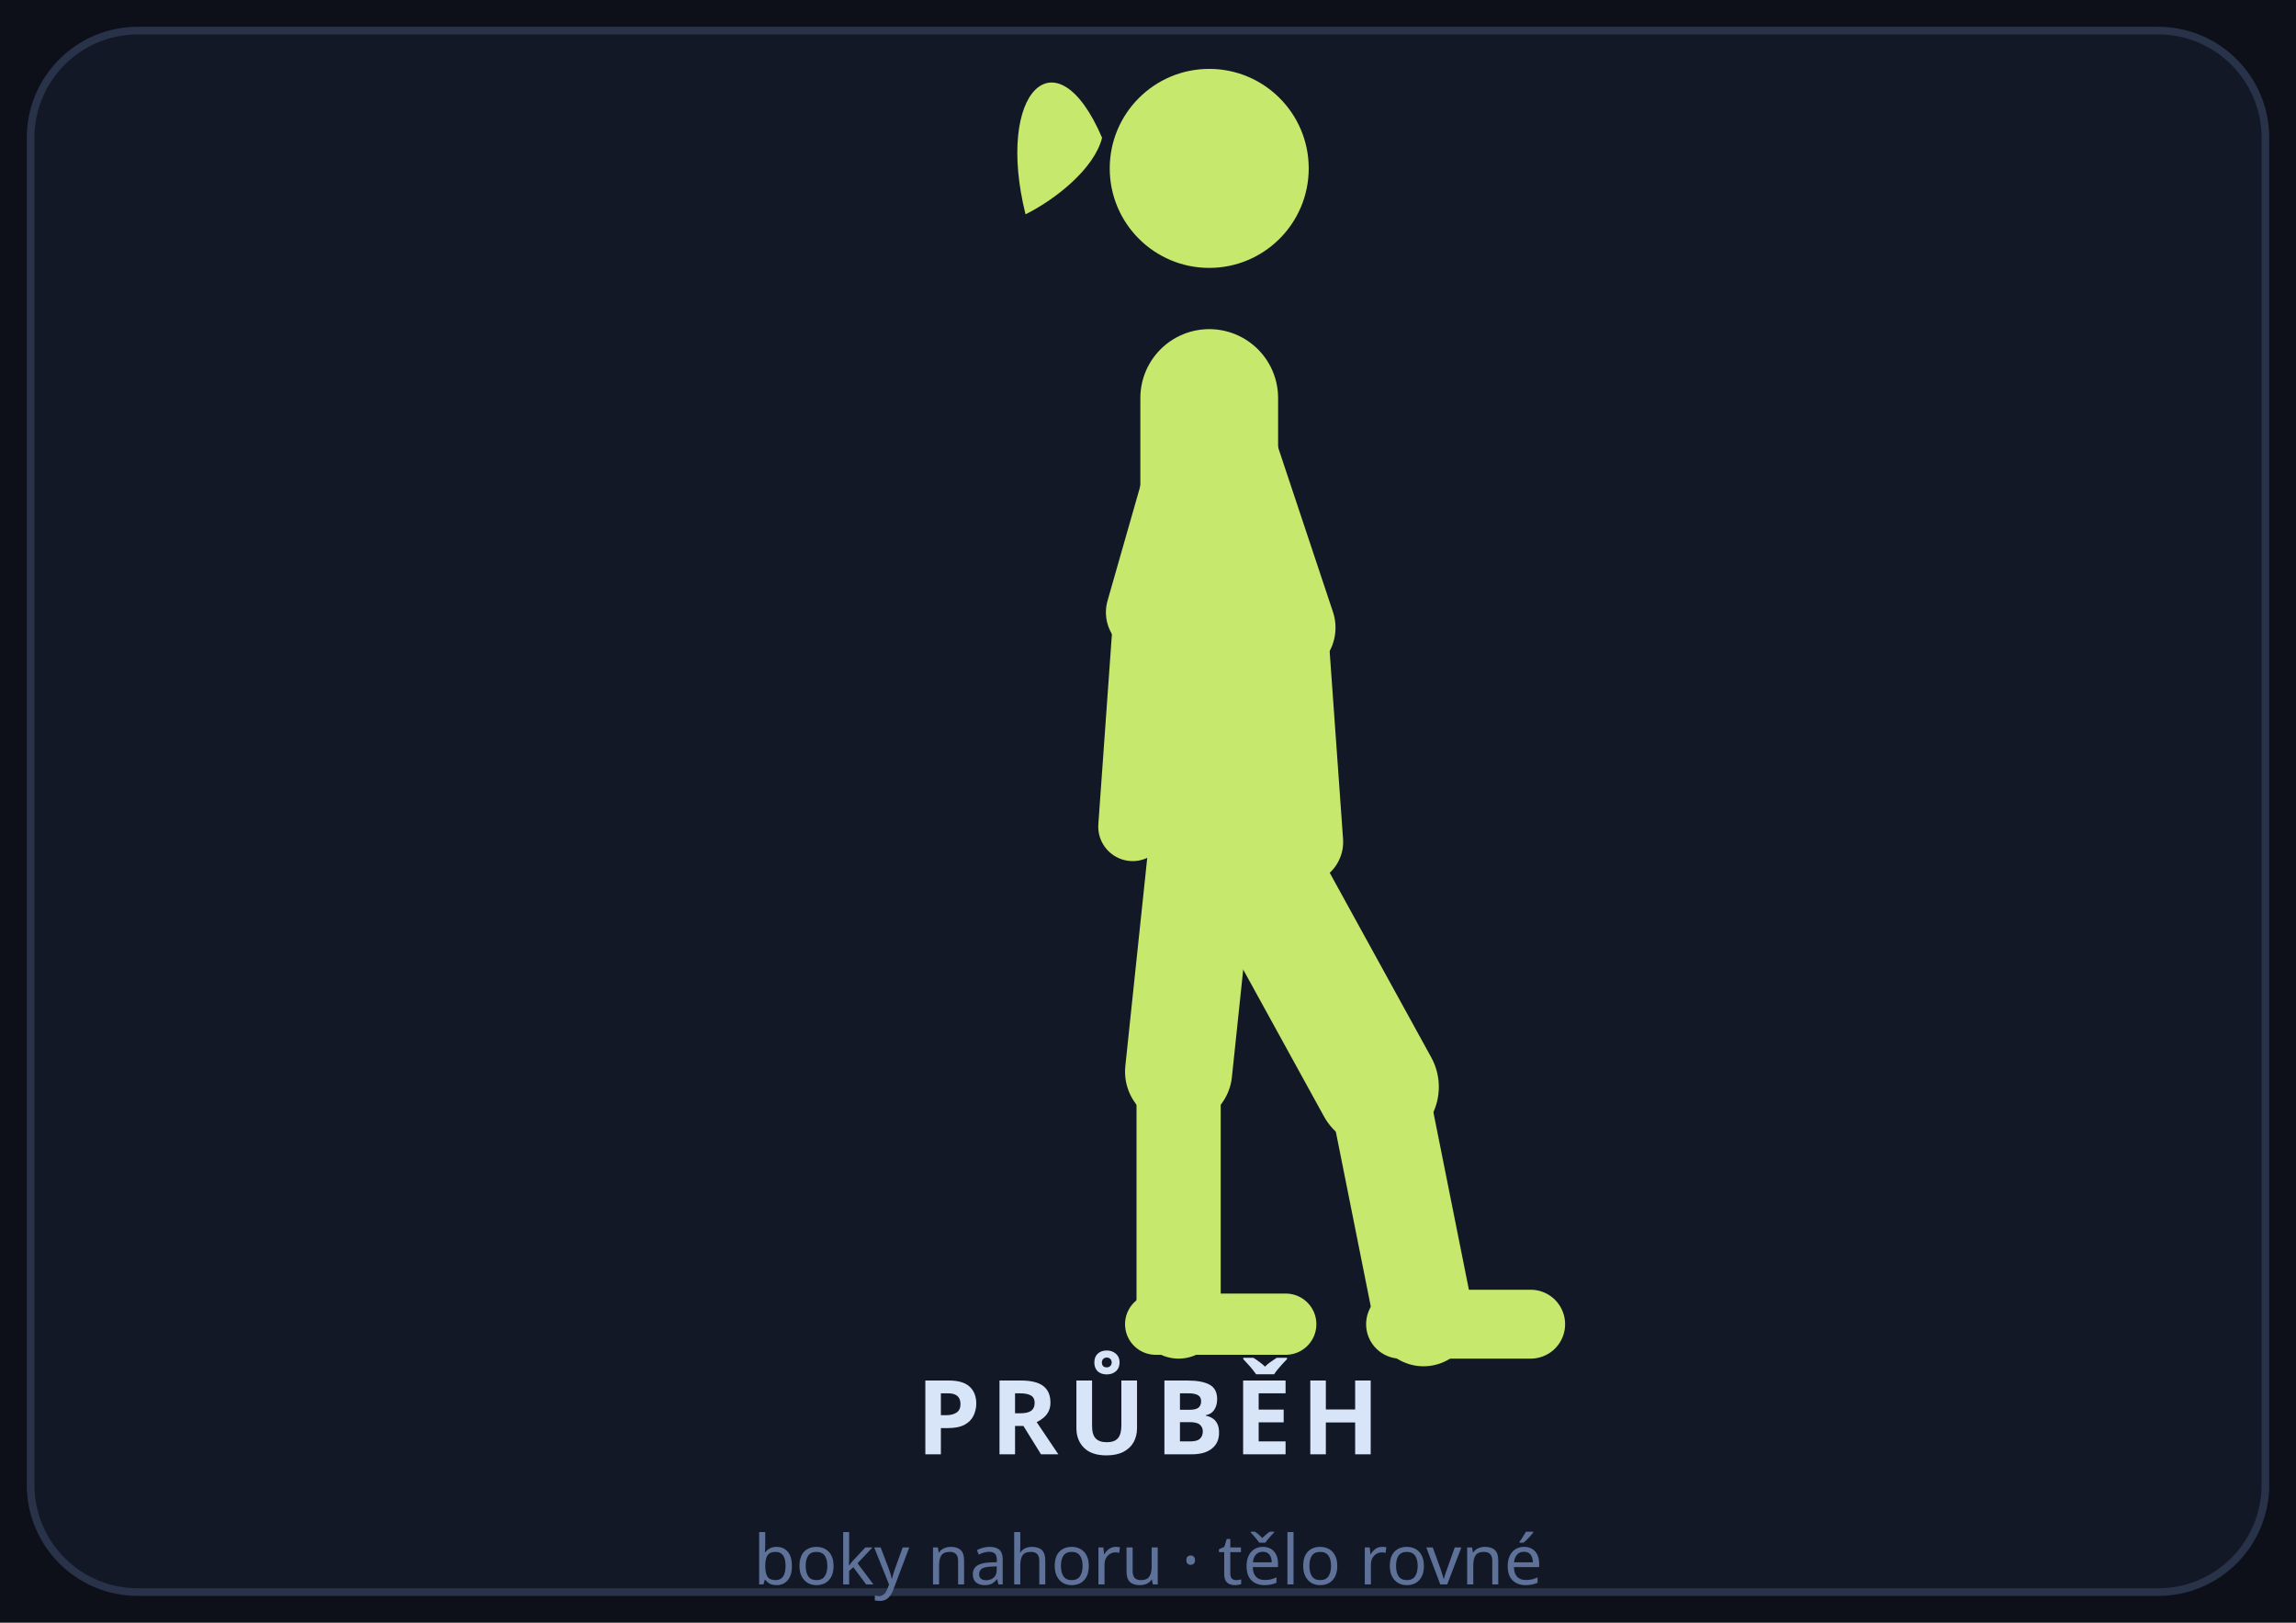
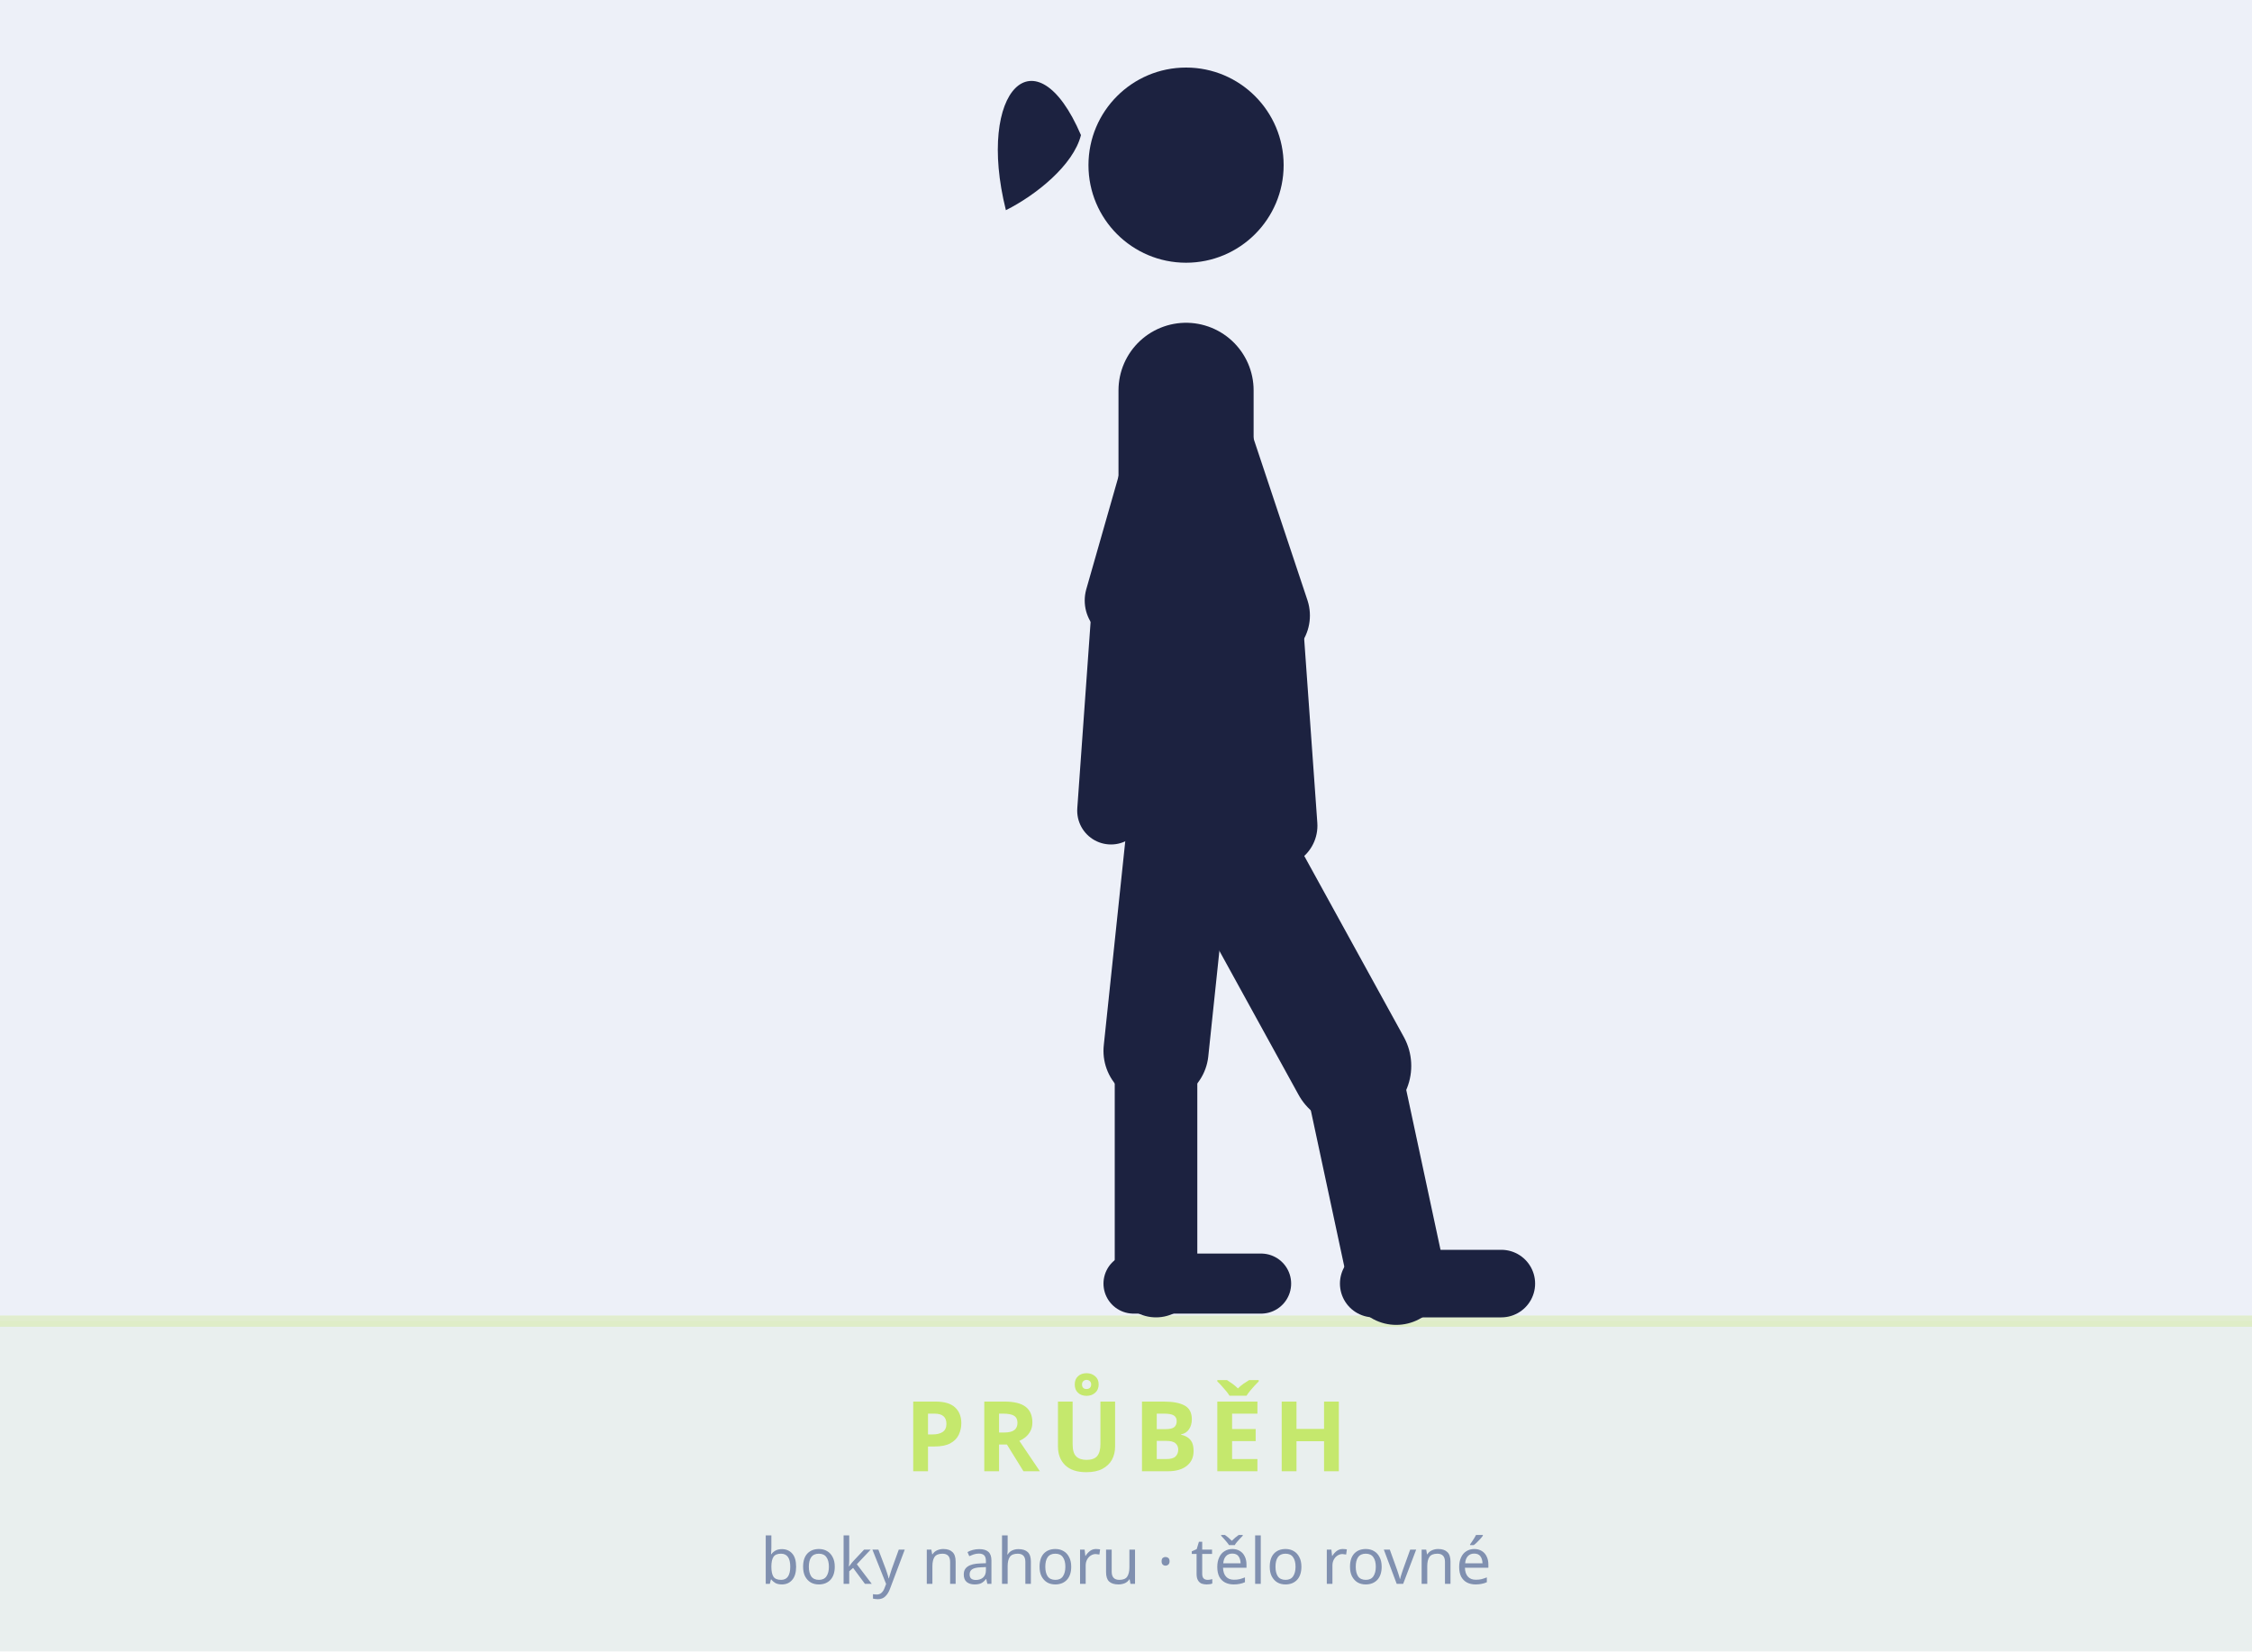
- <svg xmlns="http://www.w3.org/2000/svg" viewBox="0 0 300 212" fill="none" aria-hidden="true">
-   <rect width="300" height="212" fill="#0d1019" />
-   <rect x="4" y="4" width="292" height="204" rx="14" fill="#131826" stroke="#283249" stroke-width="1" />
-   <line x1="158" y1="52" x2="150" y2="80" stroke="#c5e86d" stroke-width="11" stroke-linecap="round" stroke-linejoin="round" />
-   <line x1="150" y1="80" x2="148" y2="108" stroke="#c5e86d" stroke-width="9" stroke-linecap="round" stroke-linejoin="round" />
-   <line x1="158" y1="102" x2="154" y2="140" stroke="#c5e86d" stroke-width="14" stroke-linecap="round" stroke-linejoin="round" />
-   <line x1="154" y1="140" x2="154" y2="172" stroke="#c5e86d" stroke-width="11" stroke-linecap="round" stroke-linejoin="round" />
-   <line x1="151" y1="173" x2="168" y2="173" stroke="#c5e86d" stroke-width="8" stroke-linecap="round" stroke-linejoin="round" />
-   <line x1="158" y1="52" x2="158" y2="102" stroke="#c5e86d" stroke-width="18" stroke-linecap="round" stroke-linejoin="round" />
-   <line x1="158" y1="102" x2="180" y2="142" stroke="#c5e86d" stroke-width="16" stroke-linecap="round" stroke-linejoin="round" />
-   <line x1="180" y1="142" x2="186" y2="172" stroke="#c5e86d" stroke-width="13" stroke-linecap="round" stroke-linejoin="round" />
-   <line x1="183" y1="173" x2="200" y2="173" stroke="#c5e86d" stroke-width="9" stroke-linecap="round" stroke-linejoin="round" />
-   <line x1="158" y1="52" x2="168" y2="82" stroke="#c5e86d" stroke-width="13" stroke-linecap="round" stroke-linejoin="round" />
-   <line x1="168" y1="82" x2="170" y2="110" stroke="#c5e86d" stroke-width="11" stroke-linecap="round" stroke-linejoin="round" />
-   <path d="M144 18 C138 4 130 12 134 28 C138 26 143 22 144 18Z" fill="#c5e86d" />
-   <circle cx="158" cy="22" r="13" fill="#c5e86d" />
-   <text x="150" y="190" text-anchor="middle" fill="#d8e4f8" font-family="'Segoe UI',system-ui,sans-serif" font-size="13.5" font-weight="700" letter-spacing="0.09em">PRŮBĚH</text>
-   <text x="150" y="207" text-anchor="middle" fill="#5e7299" font-family="'Segoe UI',system-ui,sans-serif" font-size="9" font-weight="400">boky nahoru · tělo rovné</text>
+ <svg xmlns="http://www.w3.org/2000/svg" viewBox="0 0 300 220" fill="none" aria-hidden="true">
+   <rect width="300" height="220" fill="#edf0f8" />
+   <rect x="0" y="176" width="300" height="44" fill="#c5e86d" opacity="0.08" />
+   <line x1="0" y1="176" x2="300" y2="176" stroke="#c5e86d" stroke-width="1.5" opacity="0.3" />
+   <line x1="158" y1="52" x2="150" y2="80" stroke="#1c2240" stroke-width="11" stroke-linecap="round" stroke-linejoin="round" />
+   <line x1="150" y1="80" x2="148" y2="108" stroke="#1c2240" stroke-width="9" stroke-linecap="round" stroke-linejoin="round" />
+   <line x1="158" y1="102" x2="154" y2="140" stroke="#1c2240" stroke-width="14" stroke-linecap="round" stroke-linejoin="round" />
+   <line x1="154" y1="140" x2="154" y2="170" stroke="#1c2240" stroke-width="11" stroke-linecap="round" stroke-linejoin="round" />
+   <line x1="151" y1="171" x2="168" y2="171" stroke="#1c2240" stroke-width="8" stroke-linecap="round" stroke-linejoin="round" />
+   <line x1="158" y1="52" x2="158" y2="102" stroke="#1c2240" stroke-width="18" stroke-linecap="round" stroke-linejoin="round" />
+   <line x1="158" y1="102" x2="180" y2="142" stroke="#1c2240" stroke-width="16" stroke-linecap="round" stroke-linejoin="round" />
+   <line x1="180" y1="142" x2="186" y2="170" stroke="#1c2240" stroke-width="13" stroke-linecap="round" stroke-linejoin="round" />
+   <line x1="183" y1="171" x2="200" y2="171" stroke="#1c2240" stroke-width="9" stroke-linecap="round" stroke-linejoin="round" />
+   <line x1="158" y1="52" x2="168" y2="82" stroke="#1c2240" stroke-width="13" stroke-linecap="round" stroke-linejoin="round" />
+   <line x1="168" y1="82" x2="170" y2="110" stroke="#1c2240" stroke-width="11" stroke-linecap="round" stroke-linejoin="round" />
+   <path d="M144 18 C138 4 130 12 134 28 C138 26 143 22 144 18Z" fill="#1c2240" />
+   <circle cx="158" cy="22" r="13" fill="#1c2240" />
+   <text x="150" y="196" text-anchor="middle" fill="#c5e86d" font-family="'Segoe UI',system-ui,sans-serif" font-size="13" font-weight="700" letter-spacing="0.1em">PRŮBĚH</text>
+   <text x="150" y="211" text-anchor="middle" fill="#8090b0" font-family="'Segoe UI',system-ui,sans-serif" font-size="8.5" font-weight="400">boky nahoru · tělo rovné</text>
</svg>
